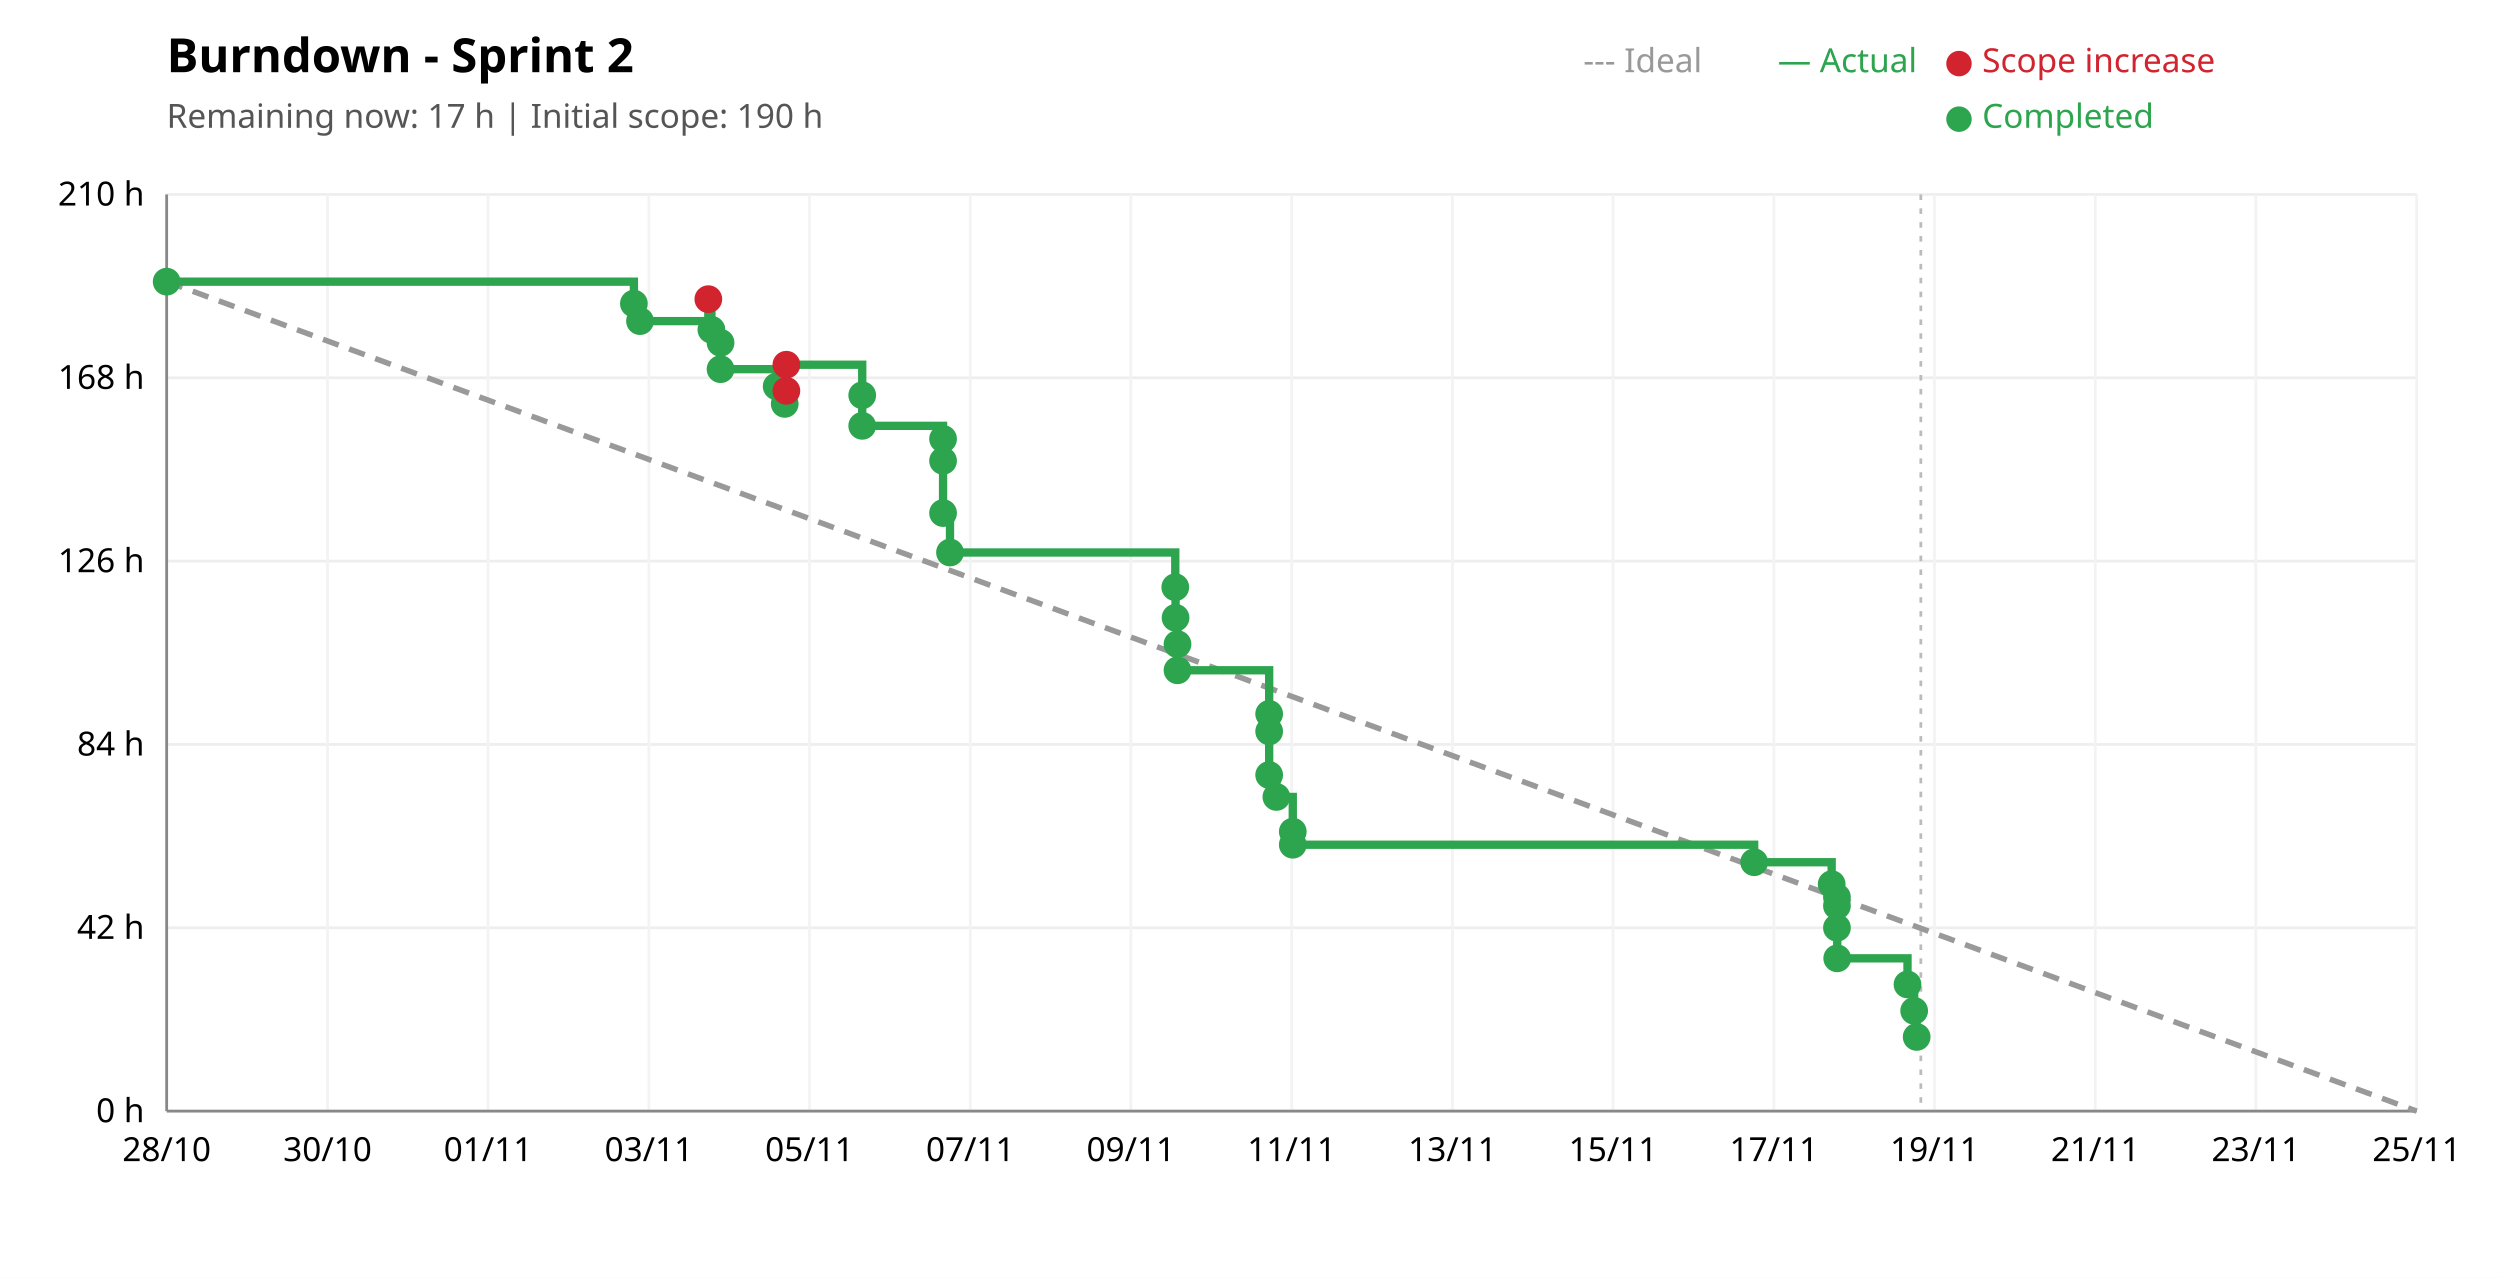
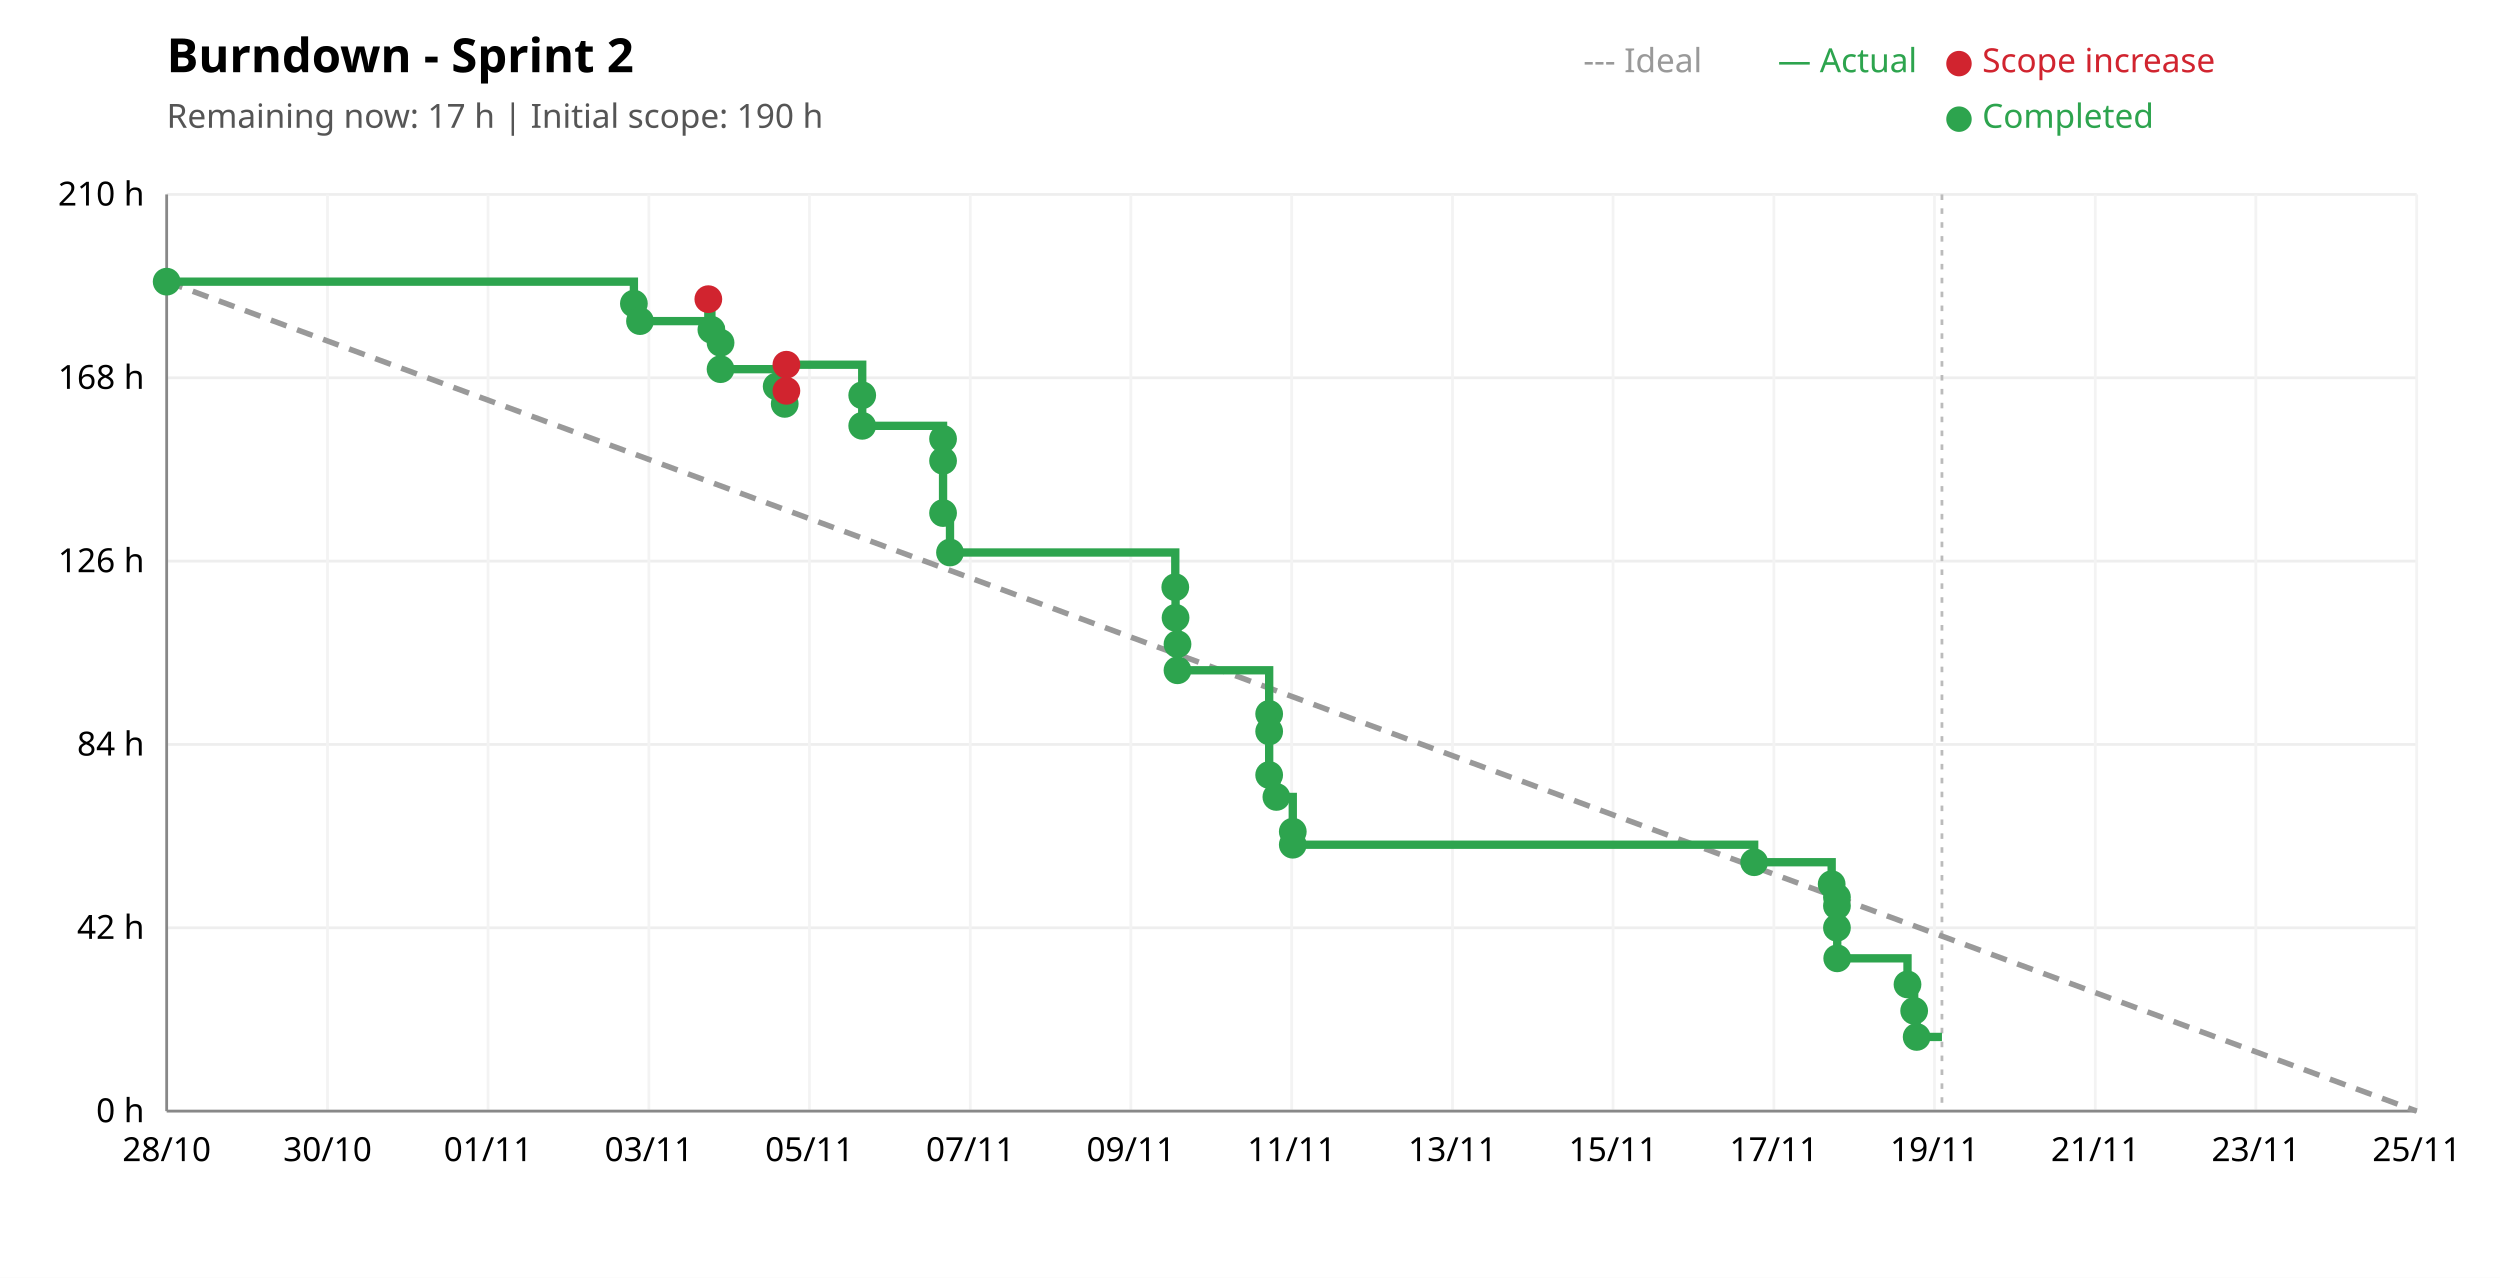
<svg xmlns="http://www.w3.org/2000/svg" width="900" height="460" font-family="sans-serif" font-size="12">
  <rect width="100%" height="100%" fill="white" />
  <text x="60" y="26" font-size="17" font-weight="bold">Burndown - Sprint 2</text>
  <text x="60" y="46" fill="#555">Remaining now: 17 h  |  Initial scope: 190 h</text>
  <line x1="60" y1="400.0" x2="870" y2="400.0" stroke="#eee" />
  <text x="52" y="404.0" text-anchor="end">0 h</text>
  <line x1="60" y1="334.0" x2="870" y2="334.0" stroke="#eee" />
  <text x="52" y="338.0" text-anchor="end">42 h</text>
  <line x1="60" y1="268.0" x2="870" y2="268.0" stroke="#eee" />
  <text x="52" y="272.0" text-anchor="end">84 h</text>
  <line x1="60" y1="202.0" x2="870" y2="202.0" stroke="#eee" />
  <text x="52" y="206.0" text-anchor="end">126 h</text>
  <line x1="60" y1="136.0" x2="870" y2="136.0" stroke="#eee" />
  <text x="52" y="140.0" text-anchor="end">168 h</text>
  <line x1="60" y1="70.0" x2="870" y2="70.0" stroke="#eee" />
  <text x="52" y="74.0" text-anchor="end">210 h</text>
  <line x1="60.0" y1="70" x2="60.0" y2="400" stroke="#f3f3f3" />
  <text x="60.0" y="418" text-anchor="middle">28/10</text>
  <line x1="117.9" y1="70" x2="117.9" y2="400" stroke="#f3f3f3" />
  <text x="117.9" y="418" text-anchor="middle">30/10</text>
  <line x1="175.7" y1="70" x2="175.7" y2="400" stroke="#f3f3f3" />
  <text x="175.7" y="418" text-anchor="middle">01/11</text>
  <line x1="233.6" y1="70" x2="233.6" y2="400" stroke="#f3f3f3" />
  <text x="233.6" y="418" text-anchor="middle">03/11</text>
  <line x1="291.4" y1="70" x2="291.4" y2="400" stroke="#f3f3f3" />
  <text x="291.4" y="418" text-anchor="middle">05/11</text>
  <line x1="349.3" y1="70" x2="349.3" y2="400" stroke="#f3f3f3" />
  <text x="349.3" y="418" text-anchor="middle">07/11</text>
  <line x1="407.1" y1="70" x2="407.1" y2="400" stroke="#f3f3f3" />
  <text x="407.1" y="418" text-anchor="middle">09/11</text>
  <line x1="465.0" y1="70" x2="465.0" y2="400" stroke="#f3f3f3" />
  <text x="465.0" y="418" text-anchor="middle">11/11</text>
  <line x1="522.9" y1="70" x2="522.9" y2="400" stroke="#f3f3f3" />
  <text x="522.9" y="418" text-anchor="middle">13/11</text>
  <line x1="580.7" y1="70" x2="580.7" y2="400" stroke="#f3f3f3" />
  <text x="580.7" y="418" text-anchor="middle">15/11</text>
  <line x1="638.6" y1="70" x2="638.6" y2="400" stroke="#f3f3f3" />
  <text x="638.6" y="418" text-anchor="middle">17/11</text>
  <line x1="696.4" y1="70" x2="696.4" y2="400" stroke="#f3f3f3" />
  <text x="696.4" y="418" text-anchor="middle">19/11</text>
  <line x1="754.3" y1="70" x2="754.3" y2="400" stroke="#f3f3f3" />
  <text x="754.3" y="418" text-anchor="middle">21/11</text>
  <line x1="812.1" y1="70" x2="812.1" y2="400" stroke="#f3f3f3" />
  <text x="812.1" y="418" text-anchor="middle">23/11</text>
  <line x1="870.0" y1="70" x2="870.0" y2="400" stroke="#f3f3f3" />
  <text x="870.0" y="418" text-anchor="middle">25/11</text>
  <line x1="60" y1="400" x2="870" y2="400" stroke="#888" />
  <line x1="60" y1="70" x2="60" y2="400" stroke="#888" />
-   <line x1="691.5" y1="70" x2="691.5" y2="400" stroke="#bbb" stroke-dasharray="2 3" />
+   <line x1="699.1" y1="70" x2="699.1" y2="400" stroke="#bbb" stroke-dasharray="2 3" />
  <polyline points="60.0,101.4 870.0,400.0" fill="none" stroke="#999" stroke-dasharray="6 4" stroke-width="2" />
-   <polyline points="60.0,101.4 228.2,101.4 228.2,109.3 230.4,109.3 230.4,115.6 255.0,115.6 255.0,107.7 256.1,107.7 256.1,118.7 259.4,118.7 259.4,123.4 259.4,123.4 259.4,132.9 279.6,132.9 279.6,139.1 282.5,139.1 282.5,145.4 283.1,145.4 283.1,140.7 283.1,140.7 283.1,131.3 310.4,131.3 310.4,142.3 310.4,142.3 310.4,153.3 339.5,153.3 339.5,158.0 339.5,158.0 339.5,165.9 339.5,165.9 339.5,184.7 342.0,184.7 342.0,198.9 423.1,198.9 423.1,211.4 423.2,211.4 423.2,222.4 423.9,222.4 423.9,231.9 423.9,231.9 423.9,241.3 456.9,241.3 456.9,257.0 456.9,257.0 456.9,263.3 456.9,263.3 456.9,279.0 459.5,279.0 459.5,286.9 465.4,286.9 465.4,299.4 465.4,299.4 465.4,304.1 631.5,304.1 631.5,310.4 659.4,310.4 659.4,318.3 661.3,318.3 661.3,323.0 661.3,323.0 661.3,326.1 661.3,326.1 661.3,334.0 661.4,334.0 661.4,345.0 686.7,345.0 686.7,354.4 689.1,354.4 689.1,363.9 690.0,363.9 690.0,373.3 691.5,373.3" fill="none" stroke="#2da44e" stroke-width="3" />
+   <polyline points="60.0,101.4 228.2,101.4 228.2,109.3 230.4,109.3 230.4,115.6 255.0,115.6 255.0,107.7 256.1,107.7 256.1,118.7 259.4,118.7 259.4,123.4 259.4,123.4 259.4,132.9 279.6,132.9 279.6,139.1 282.5,139.1 282.5,145.4 283.1,145.4 283.1,140.7 283.1,140.7 283.1,131.3 310.4,131.3 310.4,142.3 310.4,142.3 310.4,153.3 339.5,153.3 339.5,158.0 339.5,158.0 339.5,165.9 339.5,165.9 339.5,184.7 342.0,184.7 342.0,198.9 423.1,198.9 423.1,211.4 423.2,211.4 423.2,222.4 423.9,222.4 423.9,231.9 423.9,231.9 423.9,241.3 456.9,241.3 456.9,257.0 456.9,257.0 456.9,263.3 456.9,263.3 456.9,279.0 459.5,279.0 459.5,286.9 465.4,286.9 465.4,299.4 465.4,299.4 465.4,304.1 631.5,304.1 631.5,310.4 659.4,310.4 659.4,318.3 661.3,318.3 661.3,323.0 661.3,323.0 661.3,326.1 661.3,326.1 661.3,334.0 661.4,334.0 661.4,345.0 686.7,345.0 686.7,354.4 689.1,354.4 689.1,363.9 690.0,363.9 690.0,373.3 699.1,373.3" fill="none" stroke="#2da44e" stroke-width="3" />
  <circle cx="228.2" cy="109.3" r="5" fill="#2da44e" />
  <circle cx="230.4" cy="115.6" r="5" fill="#2da44e" />
  <circle cx="255.0" cy="107.7" r="5" fill="#d1242f" />
  <circle cx="256.1" cy="118.7" r="5" fill="#2da44e" />
  <circle cx="259.4" cy="123.4" r="5" fill="#2da44e" />
  <circle cx="259.4" cy="132.9" r="5" fill="#2da44e" />
  <circle cx="279.6" cy="139.1" r="5" fill="#2da44e" />
  <circle cx="282.5" cy="145.4" r="5" fill="#2da44e" />
  <circle cx="283.1" cy="140.7" r="5" fill="#d1242f" />
  <circle cx="283.1" cy="131.3" r="5" fill="#d1242f" />
  <circle cx="310.4" cy="142.3" r="5" fill="#2da44e" />
  <circle cx="310.4" cy="153.3" r="5" fill="#2da44e" />
  <circle cx="339.5" cy="158.0" r="5" fill="#2da44e" />
  <circle cx="339.5" cy="165.9" r="5" fill="#2da44e" />
  <circle cx="339.5" cy="184.7" r="5" fill="#2da44e" />
  <circle cx="342.0" cy="198.9" r="5" fill="#2da44e" />
  <circle cx="423.1" cy="211.4" r="5" fill="#2da44e" />
  <circle cx="423.2" cy="222.4" r="5" fill="#2da44e" />
  <circle cx="423.9" cy="231.9" r="5" fill="#2da44e" />
  <circle cx="423.9" cy="241.3" r="5" fill="#2da44e" />
  <circle cx="456.9" cy="257.0" r="5" fill="#2da44e" />
  <circle cx="456.9" cy="263.3" r="5" fill="#2da44e" />
  <circle cx="456.9" cy="279.0" r="5" fill="#2da44e" />
  <circle cx="459.5" cy="286.9" r="5" fill="#2da44e" />
  <circle cx="465.4" cy="299.4" r="5" fill="#2da44e" />
  <circle cx="465.4" cy="304.1" r="5" fill="#2da44e" />
  <circle cx="631.5" cy="310.4" r="5" fill="#2da44e" />
  <circle cx="659.4" cy="318.3" r="5" fill="#2da44e" />
  <circle cx="661.3" cy="323.0" r="5" fill="#2da44e" />
  <circle cx="661.3" cy="326.1" r="5" fill="#2da44e" />
  <circle cx="661.3" cy="334.0" r="5" fill="#2da44e" />
  <circle cx="661.4" cy="345.0" r="5" fill="#2da44e" />
  <circle cx="686.7" cy="354.4" r="5" fill="#2da44e" />
  <circle cx="689.1" cy="363.9" r="5" fill="#2da44e" />
  <circle cx="690.0" cy="373.3" r="5" fill="#2da44e" />
  <circle cx="60.0" cy="101.4" r="5" fill="#2da44e" />
  <text x="570" y="26" fill="#999">--- Ideal</text>
  <text x="640" y="26" fill="#2da44e">— Actual</text>
  <text x="700" y="26" fill="#d1242f">● Scope increase</text>
  <text x="700" y="46" fill="#2da44e">● Completed</text>
</svg>
